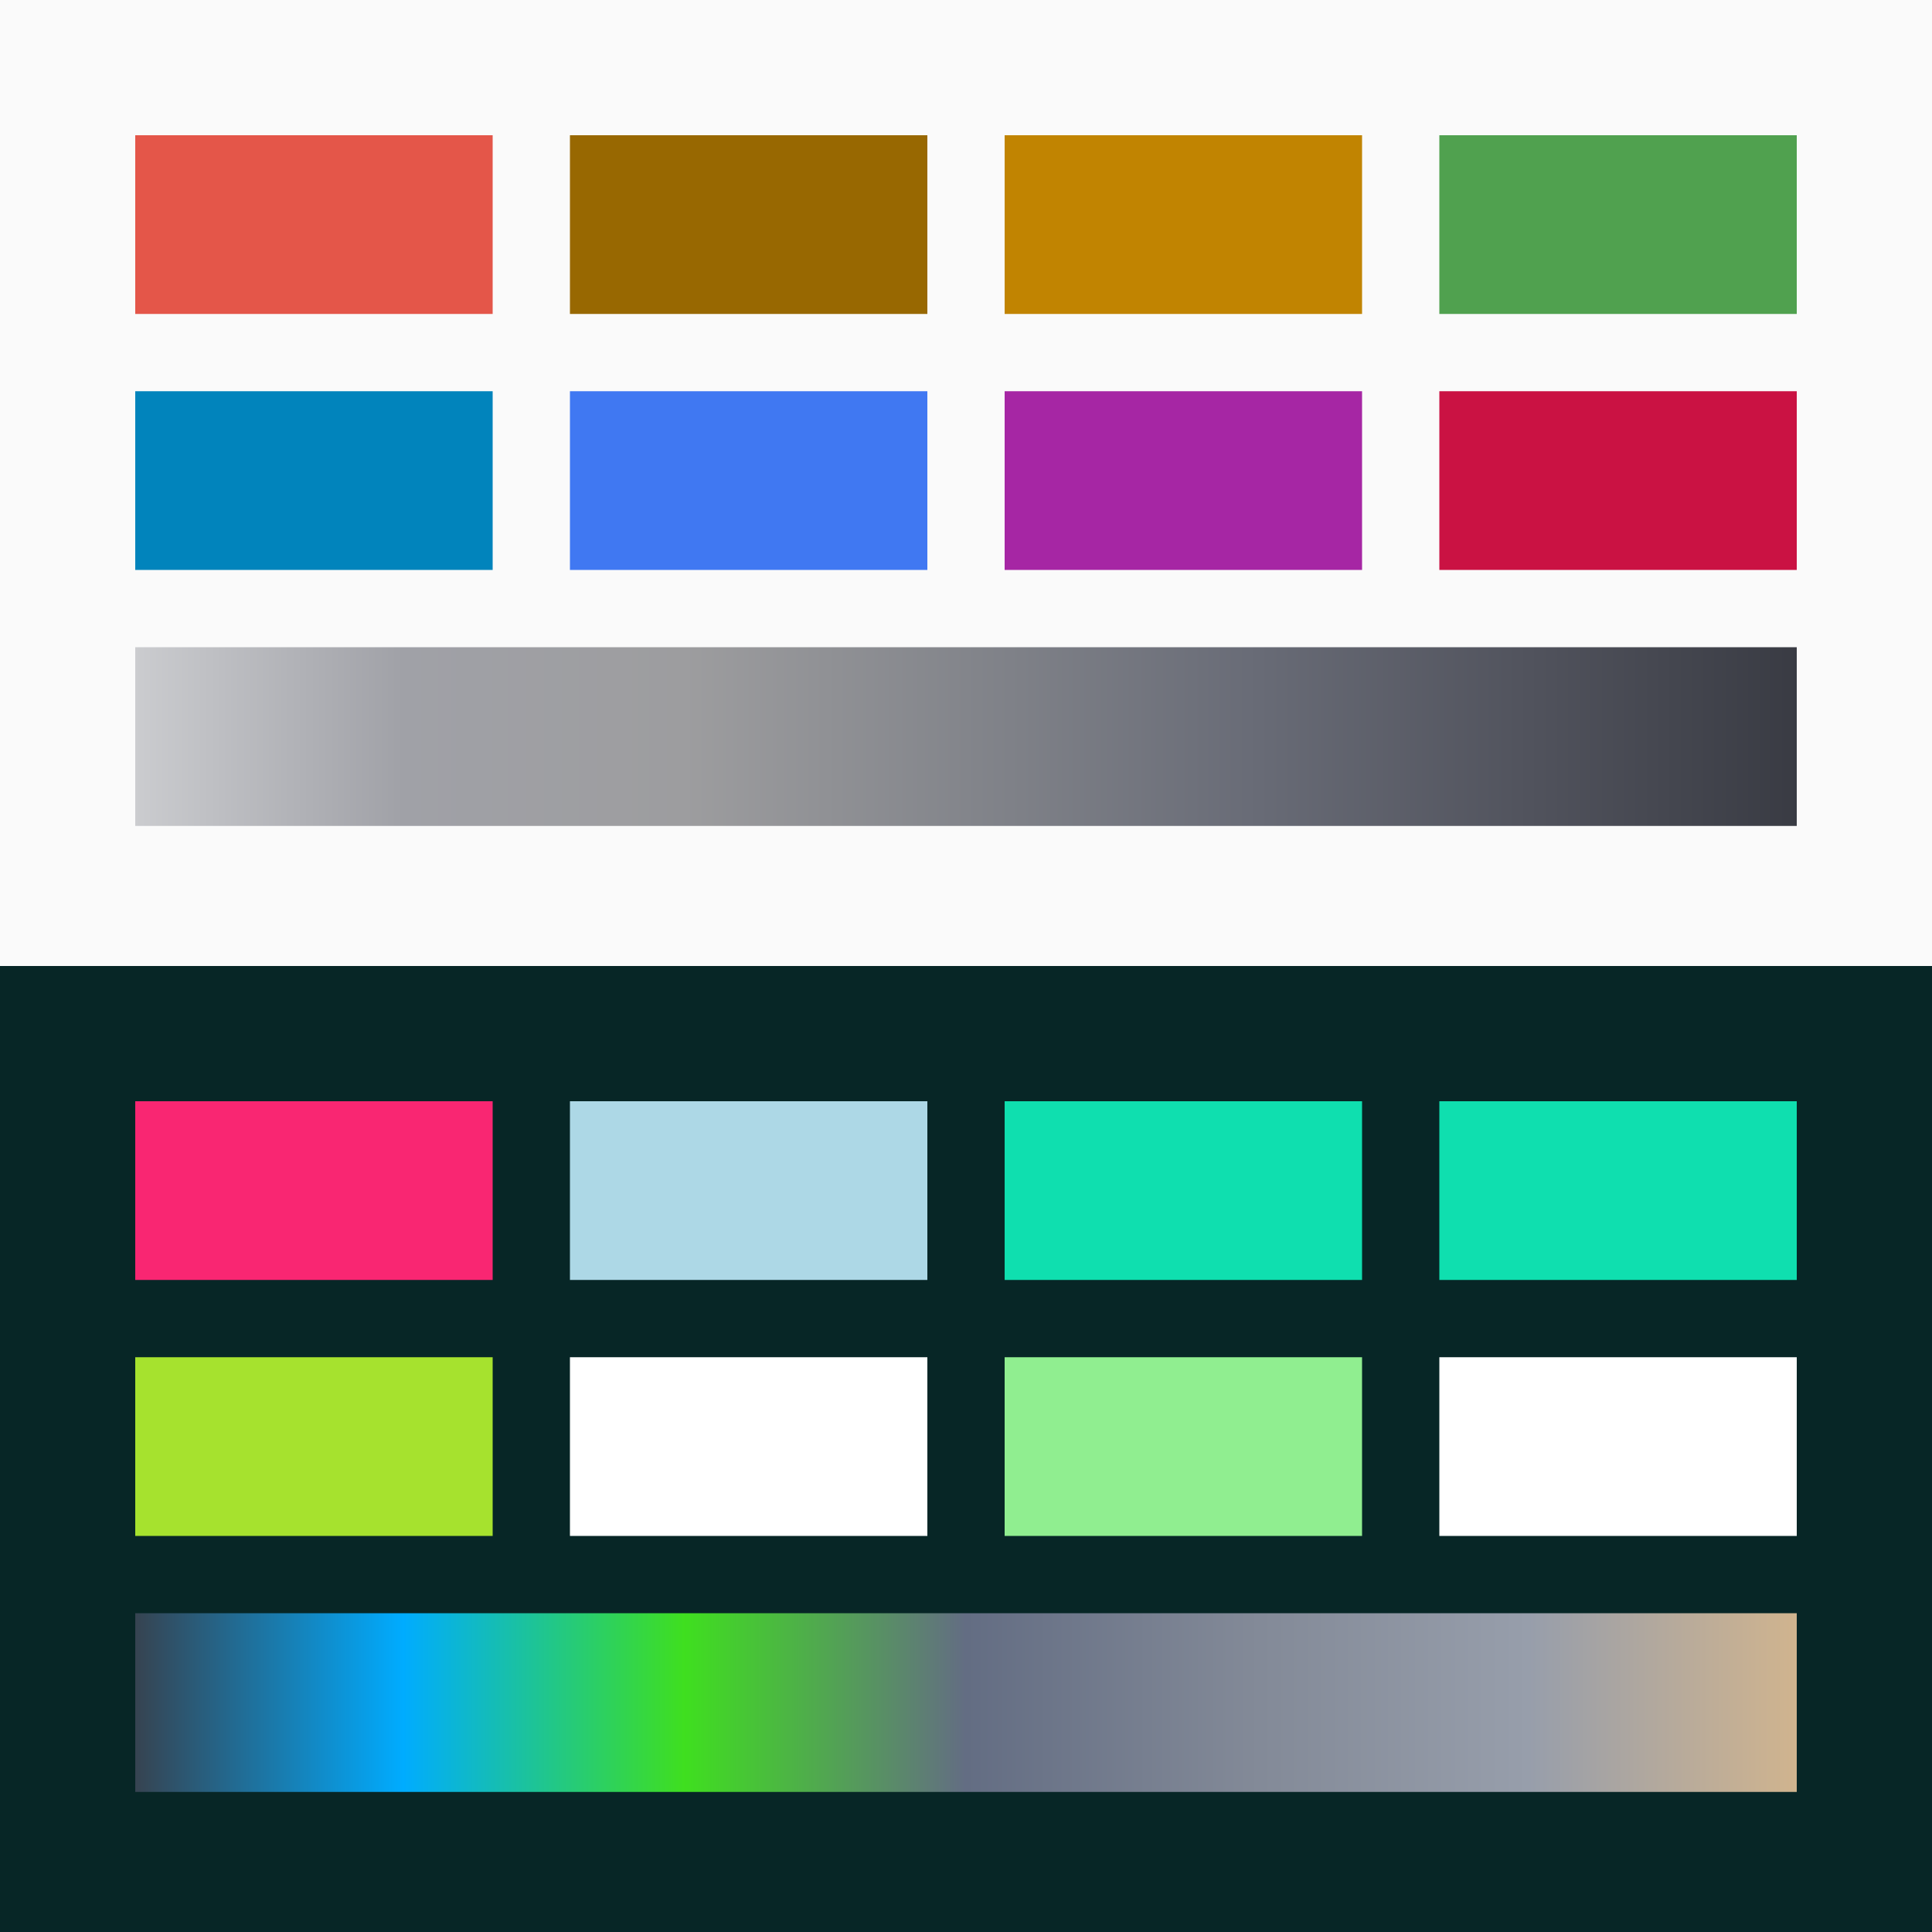
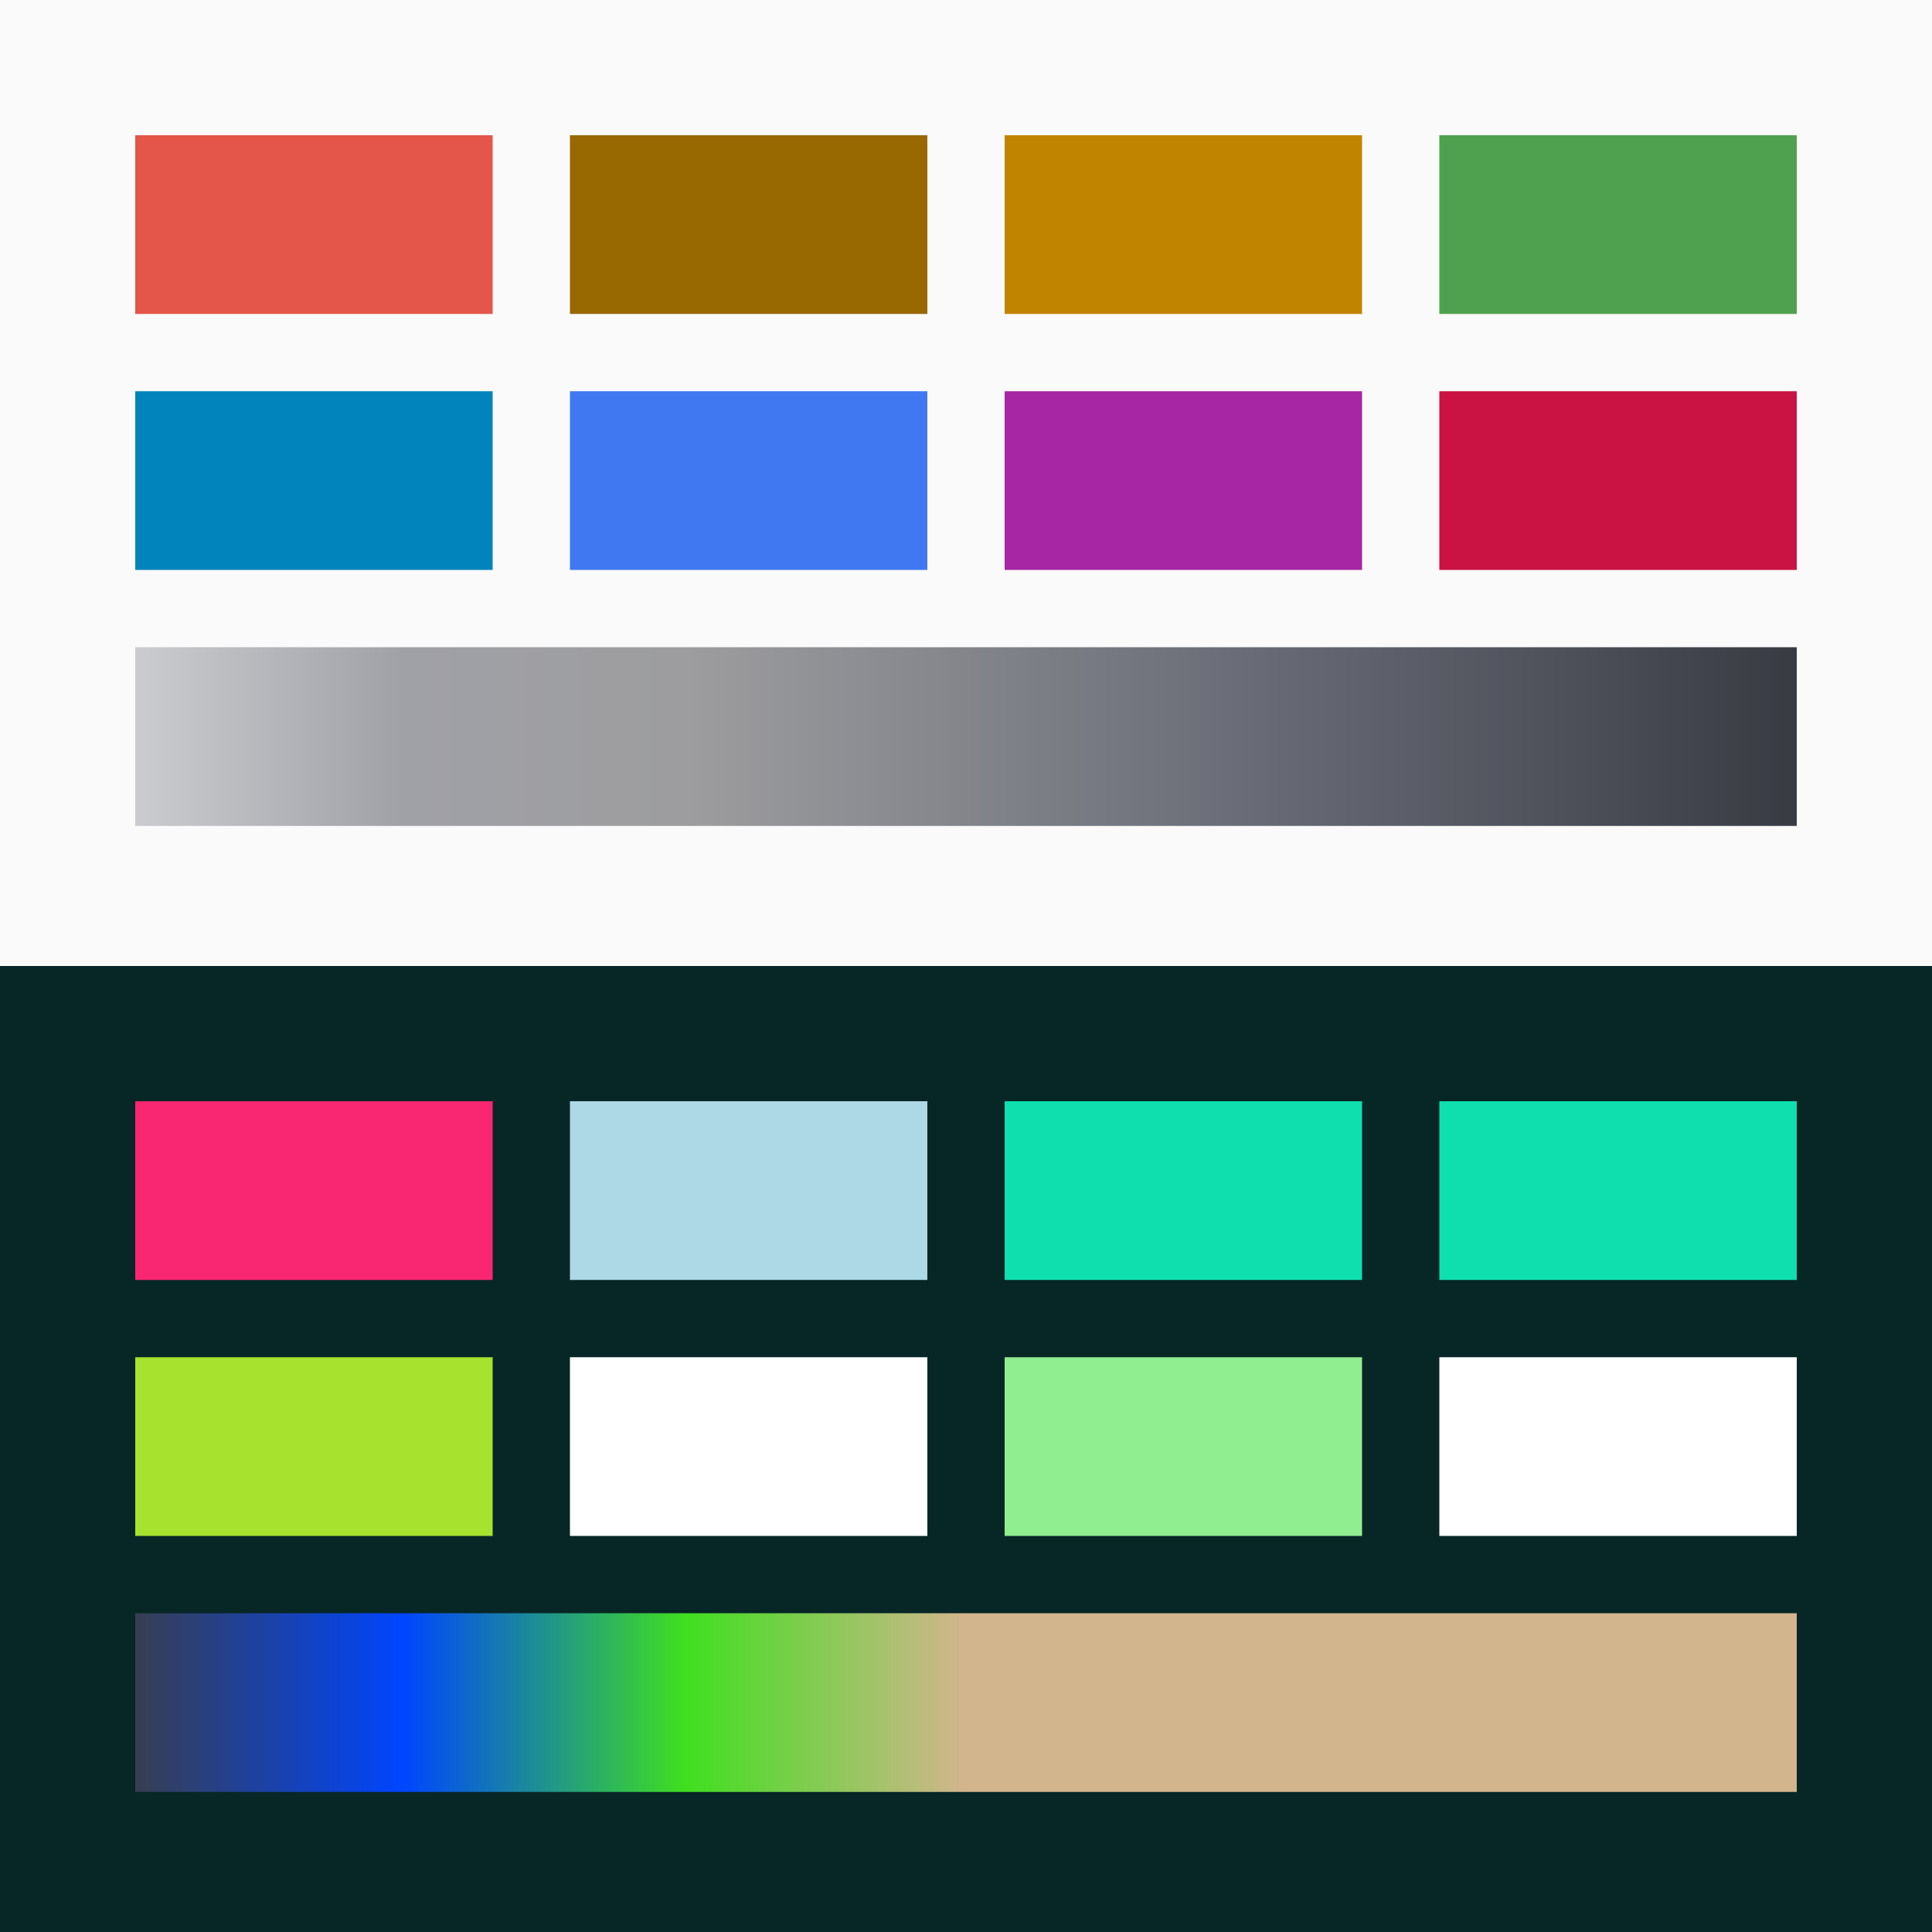
<svg xmlns="http://www.w3.org/2000/svg" width="400px" height="400px" viewBox="0 0 400 400" version="1.1">
  <defs>
    <linearGradient x1="0%" y1="50%" x2="100%" y2="50%" id="shadeGradientLight">
      <stop stop-color="#cdced1" offset="0%" />
      <stop stop-color="#a0a1a7" offset="16.67%" />
      <stop stop-color="#9d9d9f" offset="33.33%" />
      <stop stop-color="#83858b" offset="50%" />
      <stop stop-color="#696c77" offset="66.67%" />
      <stop stop-color="#51535d" offset="83.33%" />
      <stop stop-color="#383a42" offset="100%" />
    </linearGradient>
    <linearGradient x1="0%" y1="50%" x2="100%" y2="50%" id="shadeGradientDark">
      <stop stop-color="#393e48" offset="0%" />
-       <stop stop-color="#00acff" offset="16.67%" />
+       <stop stop-color="#0045ff" offset="16.67%" />
      <stop stop-color="#3fdf1f" offset="33.33%" />
-       <stop stop-color="#636d83" offset="50%" />
-       <stop stop-color="#828997" offset="66.67%" />
-       <stop stop-color="#979eab" offset="83.33%" />
+       <stop stop-color="#d3b58d" offset="50%" />
+       <stop stop-color="#d3b58d" offset="66.67%" />
+       <stop stop-color="#d3b58d" offset="83.33%" />
      <stop stop-color="#d3b58d" offset="100%" />
    </linearGradient>
  </defs>
  <g id="light">
    <rect fill="#fafafa" x="0" y="0" width="400" height="200" />
    <rect fill="#e45649" x="28" y="28" width="74" height="37" />
    <rect fill="#986801" x="118" y="28" width="74" height="37" />
    <rect fill="#c18401" x="208" y="28" width="74" height="37" />
    <rect fill="#50a14f" x="298" y="28" width="74" height="37" />
    <rect fill="#0184bc" x="28" y="81" width="74" height="37" />
    <rect fill="#4078f2" x="118" y="81" width="74" height="37" />
    <rect fill="#a626a4" x="208" y="81" width="74" height="37" />
    <rect fill="#ca1243" x="298" y="81" width="74" height="37" />
    <rect fill="url(#shadeGradientLight)" x="28" y="134" width="344" height="37" />
  </g>
  <g id="dark" transform="translate(0, 200)">
    <rect fill="#072626" x="0" y="0" width="400" height="200" />
    <rect fill="#f92672" x="28" y="28" width="74" height="37" />
    <rect fill="#add8e6" x="118" y="28" width="74" height="37" />
    <rect fill="#0fdfaf" x="208" y="28" width="74" height="37" />
    <rect fill="#0fdfaf" x="298" y="28" width="74" height="37" />
    <rect fill="#a6e22e" x="28" y="81" width="74" height="37" />
    <rect fill="#ffffff" x="118" y="81" width="74" height="37" />
    <rect fill="#90ee90" x="208" y="81" width="74" height="37" />
    <rect fill="#ffffff" x="298" y="81" width="74" height="37" />
    <rect fill="url(#shadeGradientDark)" x="28" y="134" width="344" height="37" />
  </g>
</svg>
